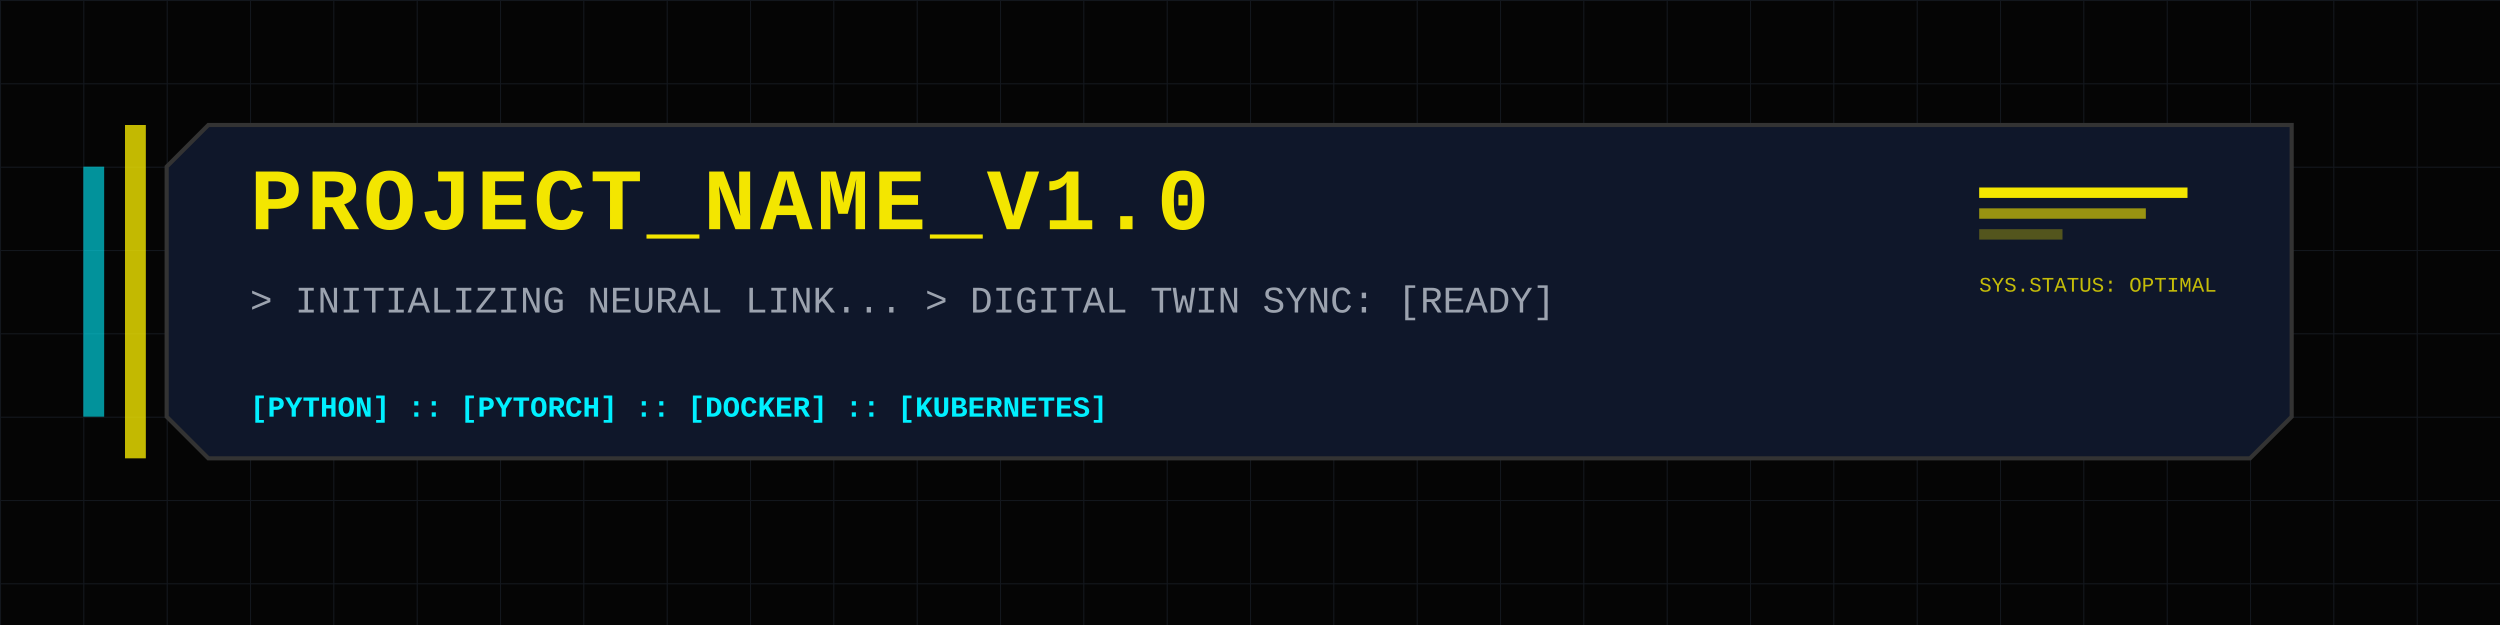
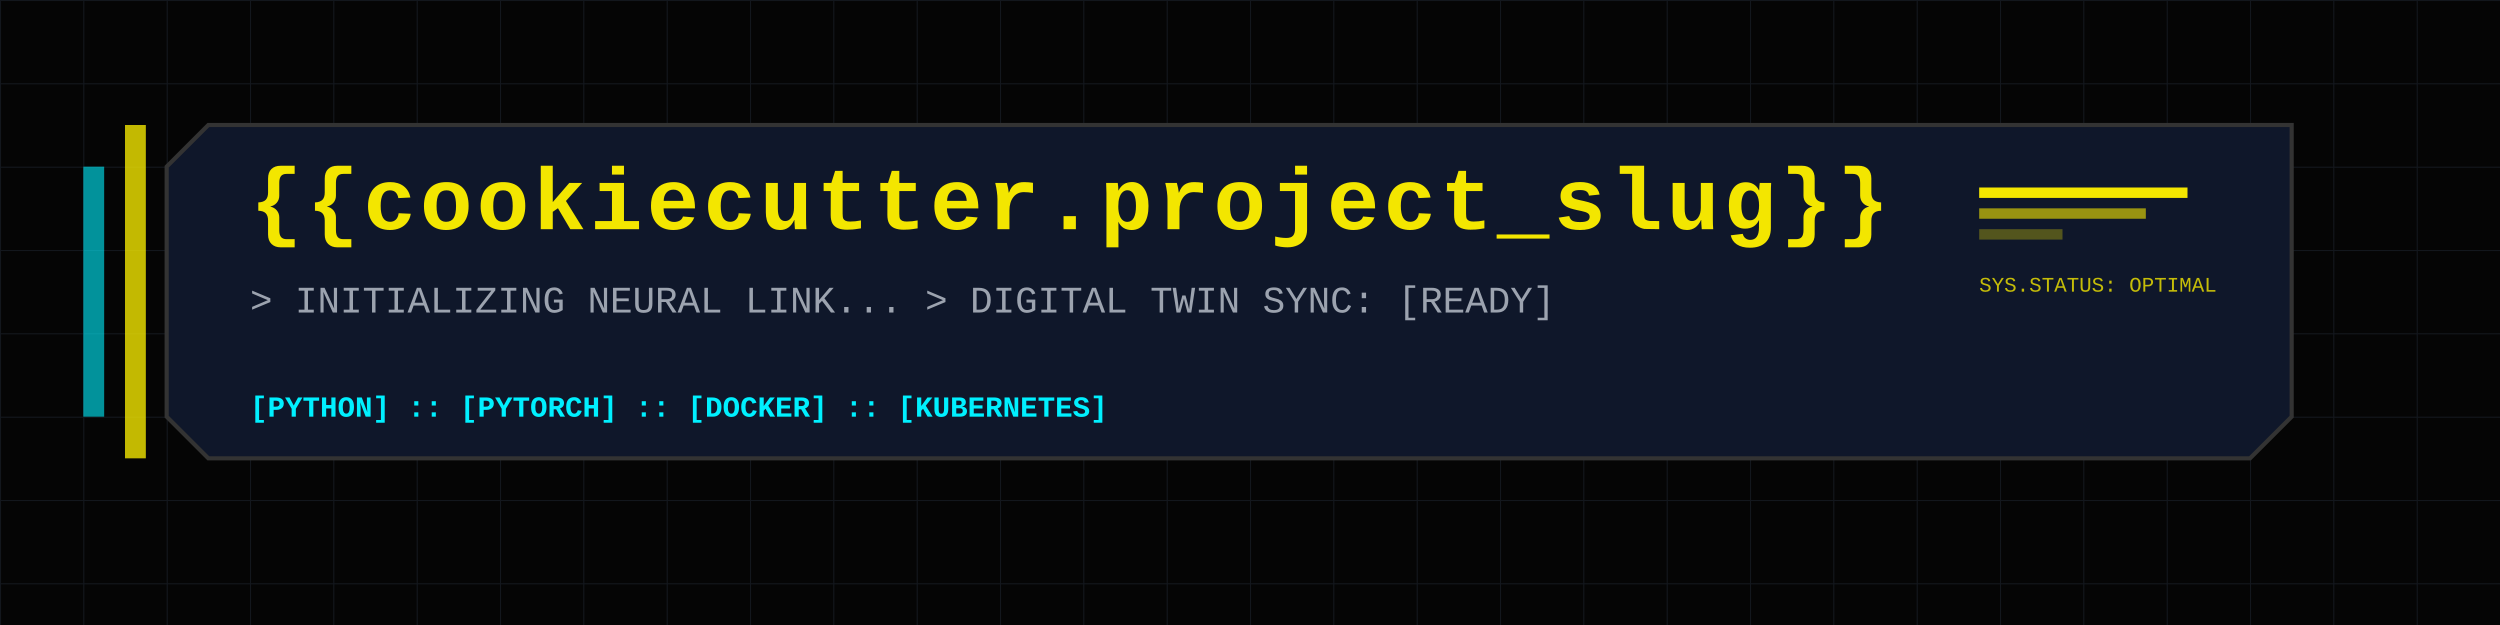
<svg xmlns="http://www.w3.org/2000/svg" width="1200" height="300" viewBox="0 0 1200 300">
  <defs>
    <pattern id="grid-dark" width="40" height="40" patternUnits="userSpaceOnUse">
      <path d="M 40 0 L 0 0 0 40" fill="none" stroke="#334155" stroke-width="1" opacity="0.3" />
    </pattern>
    <pattern id="grid-light" width="40" height="40" patternUnits="userSpaceOnUse">
      <path d="M 40 0 L 0 0 0 40" fill="none" stroke="#e2e8f0" stroke-width="1" />
    </pattern>
    <linearGradient id="cyber-grad" x1="0" y1="0" x2="1" y2="1">
      <stop offset="0%" stop-color="#f3e600" />
      <stop offset="100%" stop-color="#ff003c" />
    </linearGradient>
    <style>
      /* Font Stack: Monospace for that coding feel */
      text { font-family: 'Courier New', Courier, monospace, system-ui; }
      
      /* Dark Mode Defaults */
      .bg-rect { fill: #050505; }
      .grid-fill { fill: url(#grid-dark); }
      .text-primary { fill: #f3e600; text-shadow: 0 0 5px rgba(243, 230, 0, 0.4); }
      .text-secondary { fill: #00f0ff; }
      .text-desc { fill: #9ca3af; }
      .panel-stroke { stroke: #333; }
      .panel-fill { fill: #0f172a; }

      /* Light Mode Overrides */
      @media (prefers-color-scheme: light) {
        .bg-rect { fill: #f8fafc; }
        .grid-fill { fill: url(#grid-light); }
        .text-primary { fill: #0f172a; text-shadow: none; } /* Black for contrast */
        .text-secondary { fill: #dc2626; } /* Red for industrial alert */
        .text-desc { fill: #475569; }
        .panel-stroke { stroke: #cbd5e1; }
        .panel-fill { fill: #ffffff; }
      }

      .glitch-bar { animation: glitch 3s infinite; }
      @keyframes glitch {
        0% { opacity: 1; }
        95% { opacity: 1; }
        96% { opacity: 0; }
        98% { opacity: 1; }
        99% { opacity: 0; }
        100% { opacity: 1; }
      }
    </style>
  </defs>
  <rect width="100%" height="100%" class="bg-rect" />
  <rect width="100%" height="100%" class="grid-fill" />
  <path d="M 100 60 L 1100 60 L 1100 200 L 1080 220 L 100 220 L 80 200 L 80 80 Z" class="panel-fill panel-stroke" stroke-width="2" />
  <path d="M 60 60 L 70 60 L 70 220 L 60 220 Z" fill="#f3e600" opacity="0.8" />
  <path d="M 40 80 L 50 80 L 50 200 L 40 200 Z" fill="#00f0ff" opacity="0.6" />
  <text x="120" y="110" font-size="42" font-weight="bold" letter-spacing="2" class="text-primary">
-     PROJECT_NAME_V1.0
+     {{cookiecutter.project_slug}}
  </text>
  <text x="120" y="150" font-size="18" class="text-desc">
    &gt; INITIALIZING NEURAL LINK... 
    &gt; DIGITAL TWIN SYNC: [READY]
  </text>
  <text x="120" y="200" font-size="14" font-weight="bold" class="text-secondary">
    [PYTHON] :: [PYTORCH] :: [DOCKER] :: [KUBERNETES]
  </text>
  <g transform="translate(950, 90)">
    <rect x="0" y="0" width="100" height="5" fill="#f3e600" class="glitch-bar" />
    <rect x="0" y="10" width="80" height="5" fill="#f3e600" opacity="0.6" />
    <rect x="0" y="20" width="40" height="5" fill="#f3e600" opacity="0.3" />
    <text x="0" y="50" font-size="10" fill="#f3e600" opacity="0.8">SYS.STATUS: OPTIMAL</text>
  </g>
</svg>
